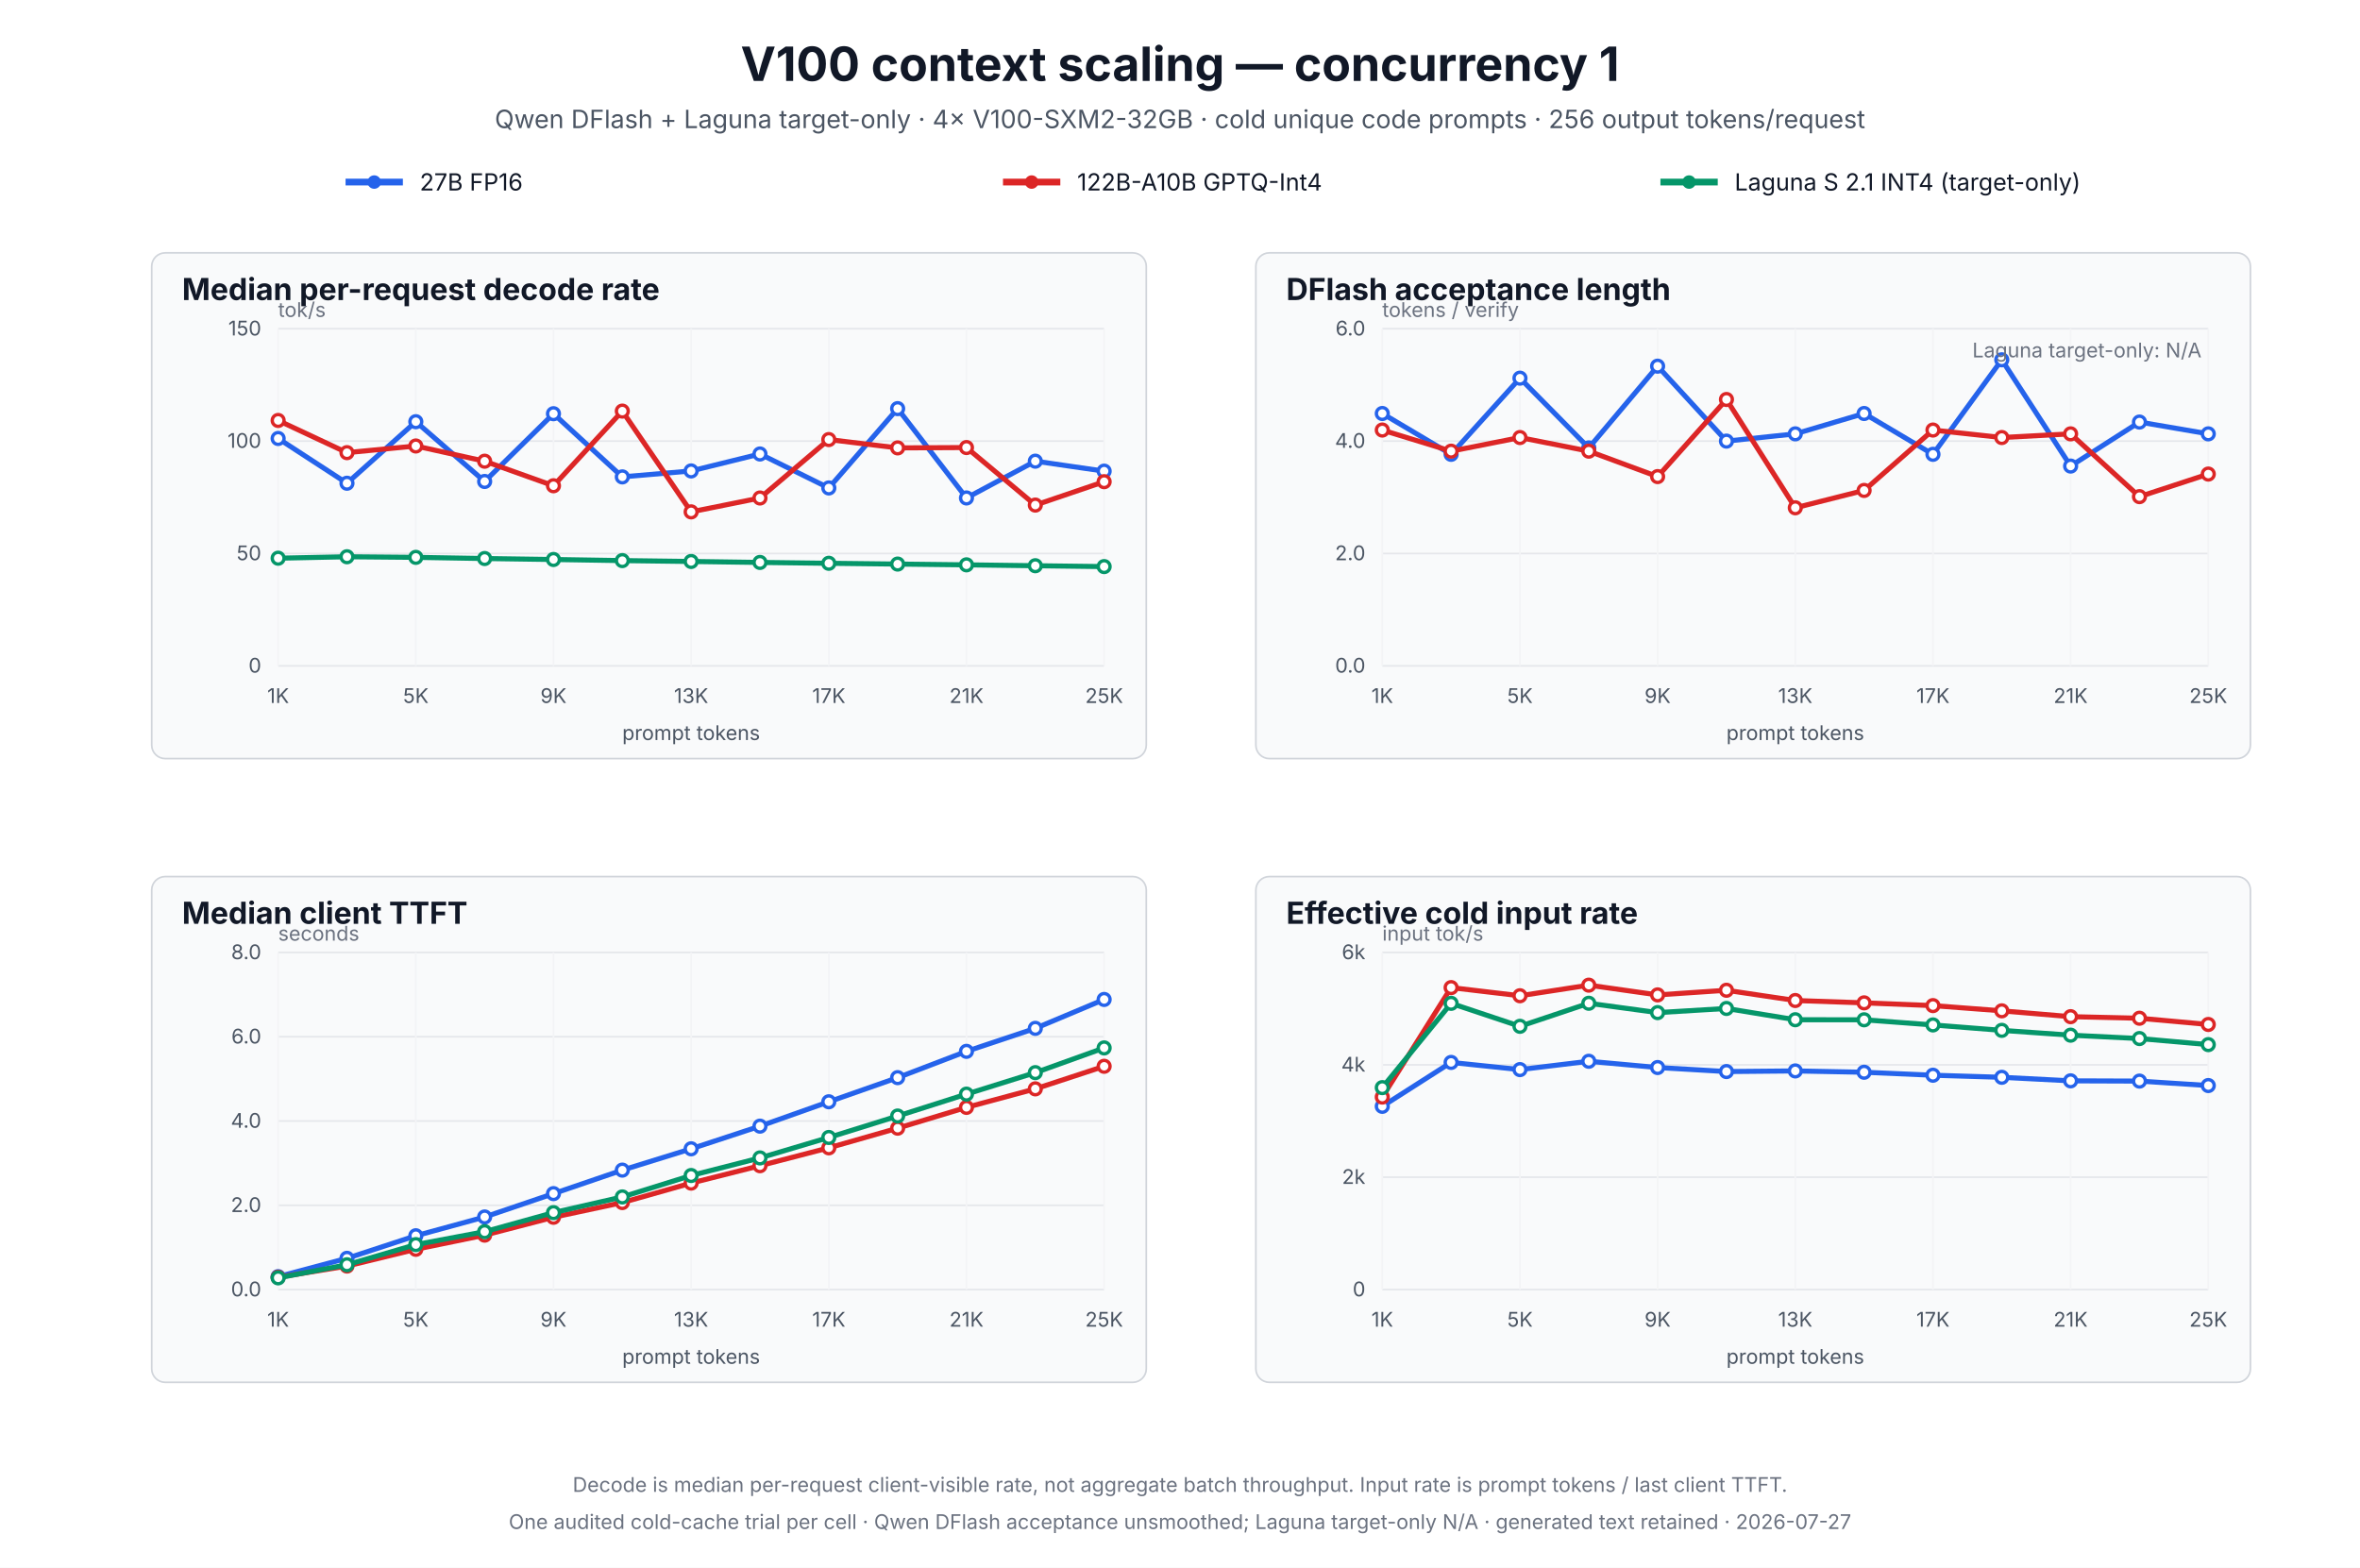
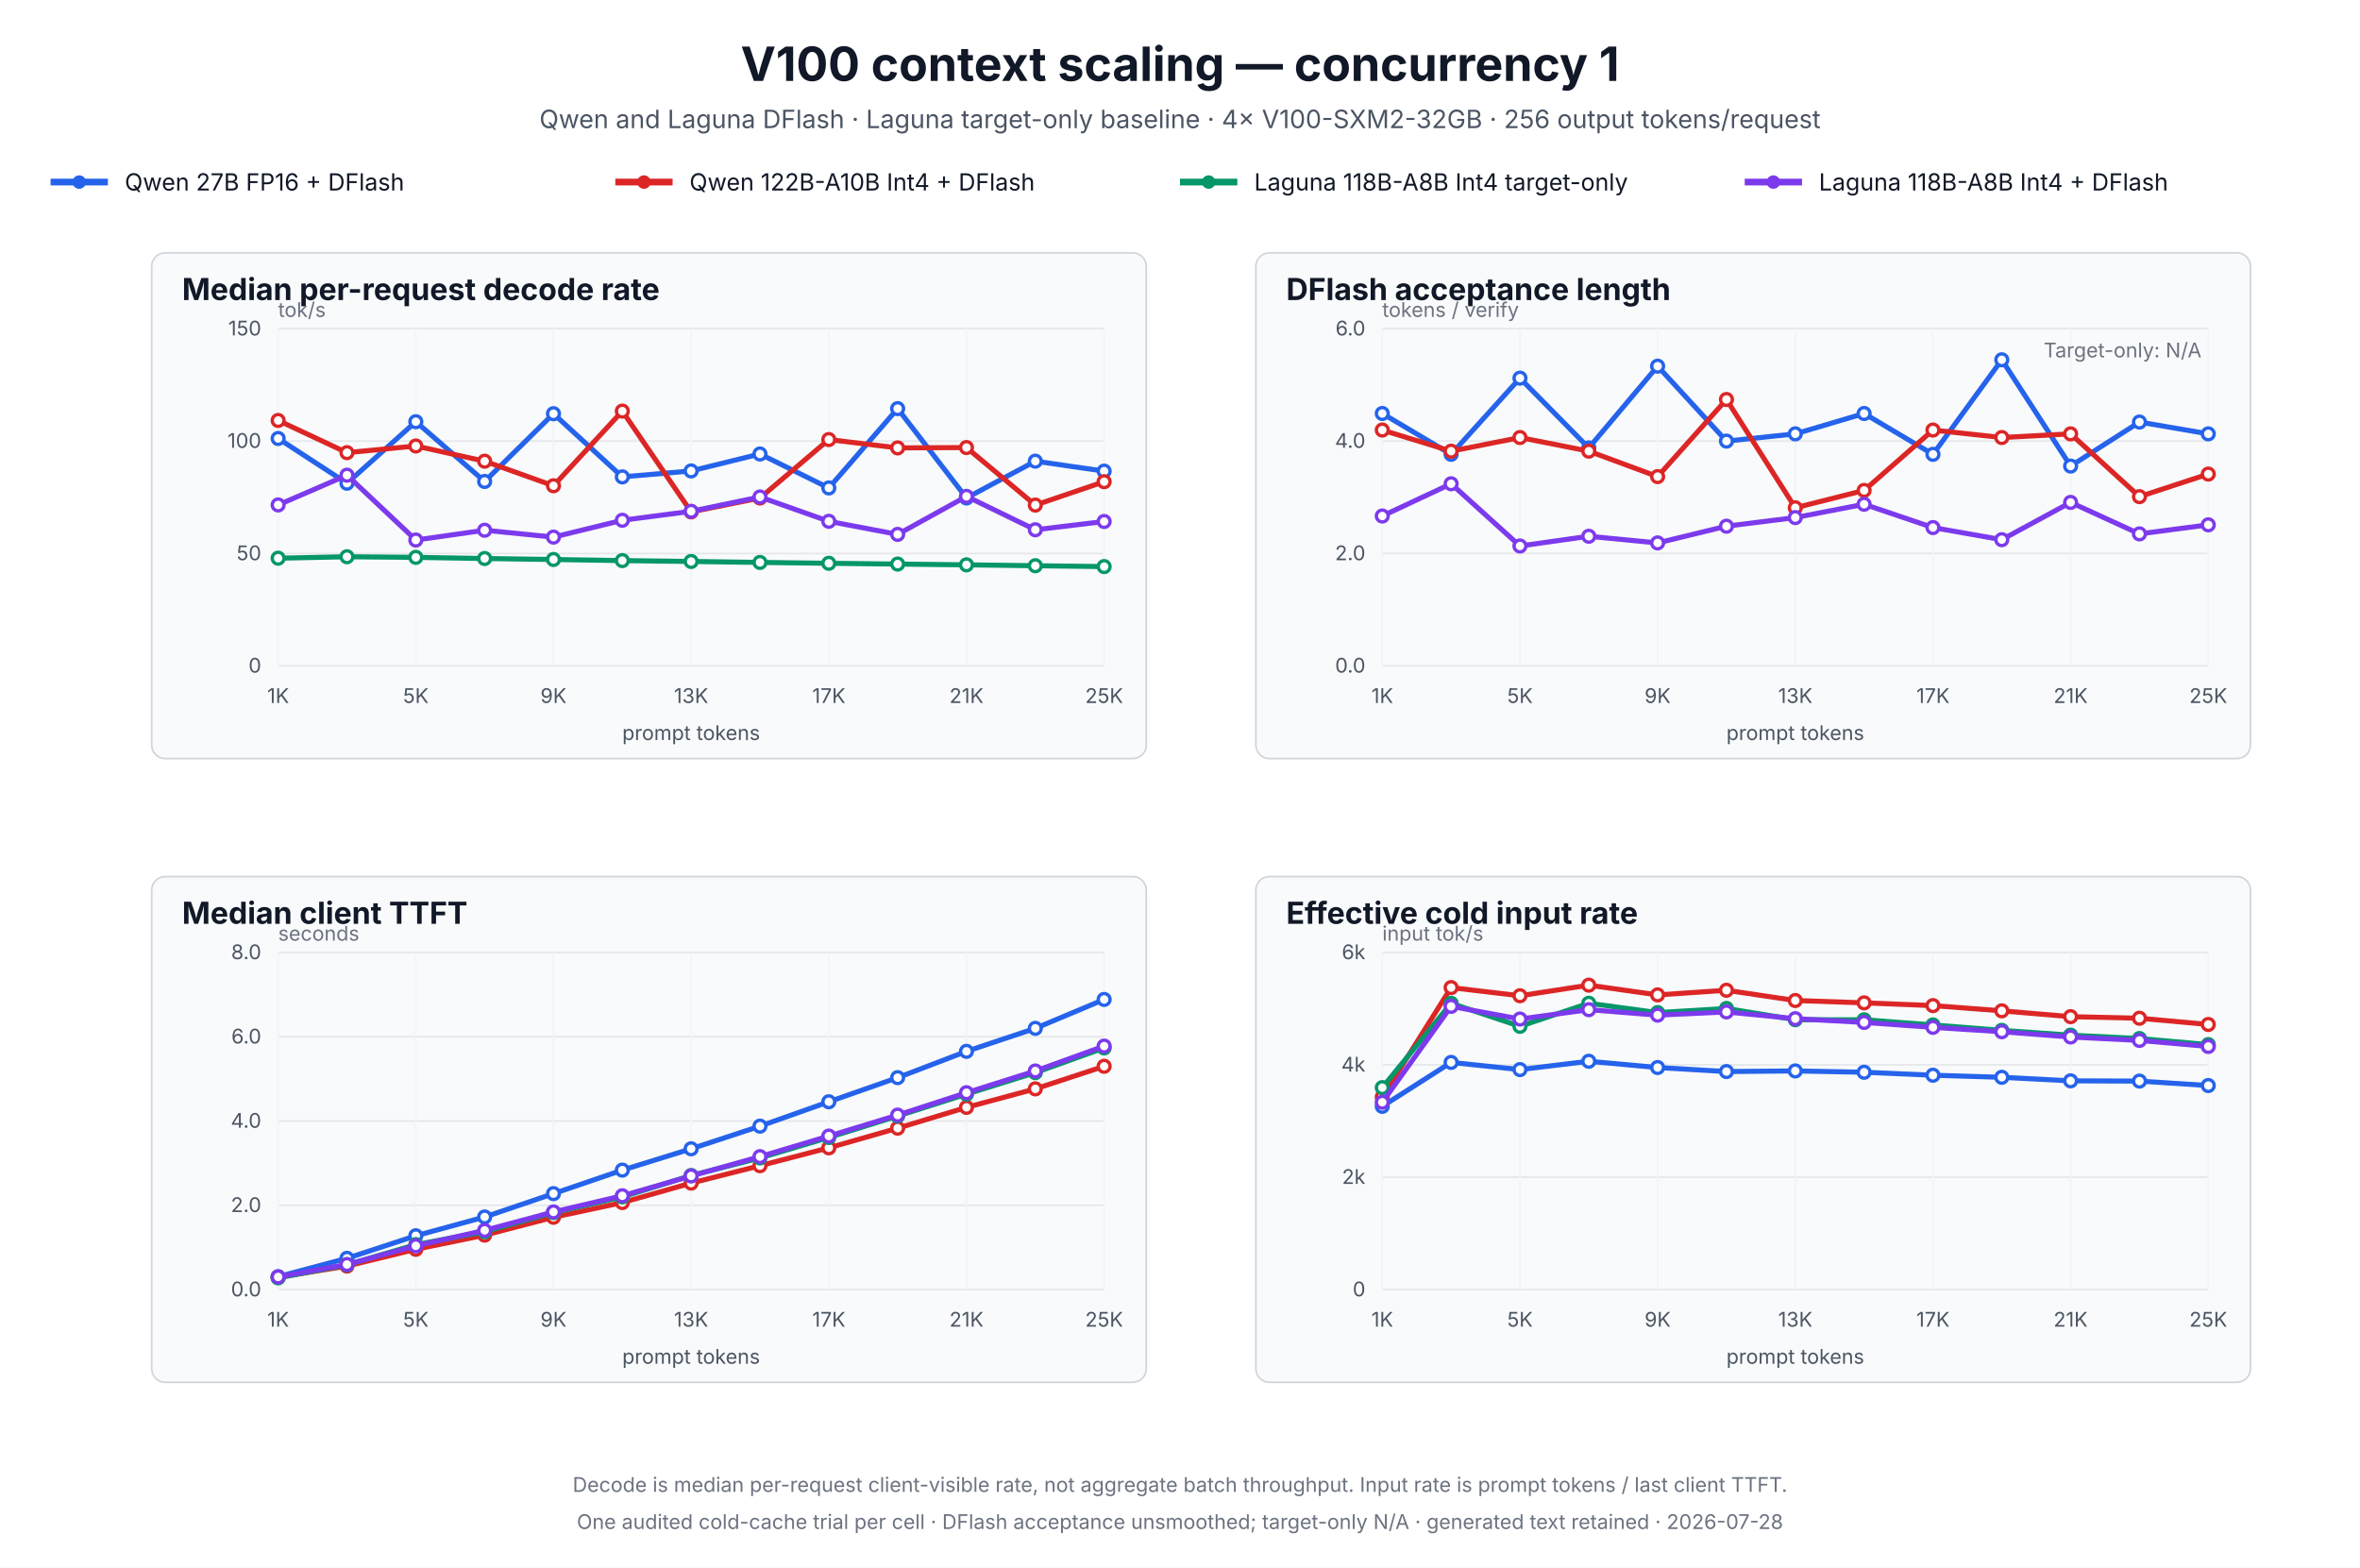
<svg xmlns="http://www.w3.org/2000/svg" width="1400" height="930" viewBox="0 0 1400 930" role="img">
  <rect width="100%" height="100%" fill="#ffffff" />
  <style>text{font-family:Inter,ui-sans-serif,system-ui,-apple-system,BlinkMacSystemFont,"Segoe UI",sans-serif;fill:#111827}.title{font-size:28px;font-weight:700}.subtitle{font-size:15px;fill:#4b5563}.panel-title{font-size:18px;font-weight:650}.axis{font-size:12px;fill:#4b5563}.unit{font-size:12px;fill:#6b7280}.footer{font-size:12px;fill:#6b7280}</style>
  <text class="title" x="700.0" y="48" text-anchor="middle">V100 context scaling — concurrency 1</text>
-   <text class="subtitle" x="700.0" y="76" text-anchor="middle">Qwen DFlash + Laguna target-only · 4× V100-SXM2-32GB · cold unique code prompts · 256 output tokens/request</text>
-   <line x1="205" y1="108" x2="239" y2="108" stroke="#2563eb" stroke-width="4" />
-   <circle cx="222" cy="108" r="4" fill="#2563eb" />
-   <text x="249" y="113" font-size="14">27B FP16</text>
-   <line x1="595" y1="108" x2="629" y2="108" stroke="#dc2626" stroke-width="4" />
-   <circle cx="612" cy="108" r="4" fill="#dc2626" />
-   <text x="639" y="113" font-size="14">122B-A10B GPTQ-Int4</text>
-   <line x1="985" y1="108" x2="1019" y2="108" stroke="#059669" stroke-width="4" />
-   <circle cx="1002" cy="108" r="4" fill="#059669" />
-   <text x="1029" y="113" font-size="14">Laguna S 2.1 INT4 (target-only)</text>
+   <text class="subtitle" x="700.0" y="76" text-anchor="middle">Qwen and Laguna DFlash · Laguna target-only baseline · 4× V100-SXM2-32GB · 256 output tokens/request</text>
+   <line x1="30" y1="108" x2="64" y2="108" stroke="#2563eb" stroke-width="4" />
+   <circle cx="47" cy="108" r="4" fill="#2563eb" />
+   <text x="74" y="113" font-size="14">Qwen 27B FP16 + DFlash</text>
+   <line x1="365" y1="108" x2="399" y2="108" stroke="#dc2626" stroke-width="4" />
+   <circle cx="382" cy="108" r="4" fill="#dc2626" />
+   <text x="409" y="113" font-size="14">Qwen 122B-A10B Int4 + DFlash</text>
+   <line x1="700" y1="108" x2="734" y2="108" stroke="#059669" stroke-width="4" />
+   <circle cx="717" cy="108" r="4" fill="#059669" />
+   <text x="744" y="113" font-size="14">Laguna 118B-A8B Int4 target-only</text>
+   <line x1="1035" y1="108" x2="1069" y2="108" stroke="#7c3aed" stroke-width="4" />
+   <circle cx="1052" cy="108" r="4" fill="#7c3aed" />
+   <text x="1079" y="113" font-size="14">Laguna 118B-A8B Int4 + DFlash</text>
  <rect x="90" y="150" width="590" height="300" rx="8" fill="#f9fafb" stroke="#d1d5db" />
  <text class="panel-title" x="108" y="178">Median per-request decode rate</text>
  <text class="unit" x="165" y="188">tok/s</text>
  <line x1="165" y1="395.00" x2="655" y2="395.00" stroke="#e5e7eb" />
  <text class="axis" x="155" y="399.00" text-anchor="end">0</text>
  <line x1="165" y1="328.33" x2="655" y2="328.33" stroke="#e5e7eb" />
  <text class="axis" x="155" y="332.33" text-anchor="end">50</text>
  <line x1="165" y1="261.67" x2="655" y2="261.67" stroke="#e5e7eb" />
  <text class="axis" x="155" y="265.67" text-anchor="end">100</text>
  <line x1="165" y1="195.00" x2="655" y2="195.00" stroke="#e5e7eb" />
  <text class="axis" x="155" y="199.00" text-anchor="end">150</text>
  <line x1="165.00" y1="195" x2="165.00" y2="395" stroke="#f3f4f6" />
  <text class="axis" x="165.00" y="417" text-anchor="middle">1K</text>
  <line x1="246.67" y1="195" x2="246.67" y2="395" stroke="#f3f4f6" />
  <text class="axis" x="246.67" y="417" text-anchor="middle">5K</text>
  <line x1="328.33" y1="195" x2="328.33" y2="395" stroke="#f3f4f6" />
  <text class="axis" x="328.33" y="417" text-anchor="middle">9K</text>
  <line x1="410.00" y1="195" x2="410.00" y2="395" stroke="#f3f4f6" />
  <text class="axis" x="410.00" y="417" text-anchor="middle">13K</text>
  <line x1="491.67" y1="195" x2="491.67" y2="395" stroke="#f3f4f6" />
  <text class="axis" x="491.67" y="417" text-anchor="middle">17K</text>
  <line x1="573.33" y1="195" x2="573.33" y2="395" stroke="#f3f4f6" />
  <text class="axis" x="573.33" y="417" text-anchor="middle">21K</text>
  <line x1="655.00" y1="195" x2="655.00" y2="395" stroke="#f3f4f6" />
  <text class="axis" x="655.00" y="417" text-anchor="middle">25K</text>
  <text class="axis" x="410.0" y="439" text-anchor="middle">prompt tokens</text>
  <path d="M 165.00 260.11 L 205.83 286.66 L 246.67 250.16 L 287.50 285.61 L 328.33 245.42 L 369.17 282.90 L 410.00 279.37 L 450.83 269.31 L 491.67 289.46 L 532.50 242.40 L 573.33 295.40 L 614.17 273.57 L 655.00 279.49" fill="none" stroke="#2563eb" stroke-width="3" stroke-linejoin="round" />
  <circle cx="165.00" cy="260.11" r="3.5" fill="#fff" stroke="#2563eb" stroke-width="2" />
  <circle cx="205.83" cy="286.66" r="3.5" fill="#fff" stroke="#2563eb" stroke-width="2" />
  <circle cx="246.67" cy="250.16" r="3.5" fill="#fff" stroke="#2563eb" stroke-width="2" />
  <circle cx="287.50" cy="285.61" r="3.5" fill="#fff" stroke="#2563eb" stroke-width="2" />
  <circle cx="328.33" cy="245.42" r="3.5" fill="#fff" stroke="#2563eb" stroke-width="2" />
  <circle cx="369.17" cy="282.90" r="3.5" fill="#fff" stroke="#2563eb" stroke-width="2" />
  <circle cx="410.00" cy="279.37" r="3.5" fill="#fff" stroke="#2563eb" stroke-width="2" />
  <circle cx="450.83" cy="269.31" r="3.5" fill="#fff" stroke="#2563eb" stroke-width="2" />
  <circle cx="491.67" cy="289.46" r="3.5" fill="#fff" stroke="#2563eb" stroke-width="2" />
  <circle cx="532.50" cy="242.40" r="3.5" fill="#fff" stroke="#2563eb" stroke-width="2" />
  <circle cx="573.33" cy="295.40" r="3.5" fill="#fff" stroke="#2563eb" stroke-width="2" />
  <circle cx="614.17" cy="273.57" r="3.5" fill="#fff" stroke="#2563eb" stroke-width="2" />
  <circle cx="655.00" cy="279.49" r="3.5" fill="#fff" stroke="#2563eb" stroke-width="2" />
  <path d="M 165.00 249.42 L 205.83 268.52 L 246.67 264.56 L 287.50 273.59 L 328.33 288.16 L 369.17 243.87 L 410.00 303.65 L 450.83 295.42 L 491.67 260.75 L 532.50 265.70 L 573.33 265.49 L 614.17 299.62 L 655.00 285.74" fill="none" stroke="#dc2626" stroke-width="3" stroke-linejoin="round" />
  <circle cx="165.00" cy="249.42" r="3.5" fill="#fff" stroke="#dc2626" stroke-width="2" />
  <circle cx="205.83" cy="268.52" r="3.5" fill="#fff" stroke="#dc2626" stroke-width="2" />
  <circle cx="246.67" cy="264.56" r="3.5" fill="#fff" stroke="#dc2626" stroke-width="2" />
  <circle cx="287.50" cy="273.59" r="3.5" fill="#fff" stroke="#dc2626" stroke-width="2" />
  <circle cx="328.33" cy="288.16" r="3.5" fill="#fff" stroke="#dc2626" stroke-width="2" />
  <circle cx="369.17" cy="243.87" r="3.5" fill="#fff" stroke="#dc2626" stroke-width="2" />
  <circle cx="410.00" cy="303.65" r="3.5" fill="#fff" stroke="#dc2626" stroke-width="2" />
  <circle cx="450.83" cy="295.42" r="3.5" fill="#fff" stroke="#dc2626" stroke-width="2" />
  <circle cx="491.67" cy="260.75" r="3.5" fill="#fff" stroke="#dc2626" stroke-width="2" />
  <circle cx="532.50" cy="265.70" r="3.5" fill="#fff" stroke="#dc2626" stroke-width="2" />
  <circle cx="573.33" cy="265.49" r="3.5" fill="#fff" stroke="#dc2626" stroke-width="2" />
  <circle cx="614.17" cy="299.62" r="3.5" fill="#fff" stroke="#dc2626" stroke-width="2" />
  <circle cx="655.00" cy="285.74" r="3.5" fill="#fff" stroke="#dc2626" stroke-width="2" />
  <path d="M 165.00 331.13 L 205.83 330.27 L 246.67 330.63 L 287.50 331.32 L 328.33 331.90 L 369.17 332.55 L 410.00 333.07 L 450.83 333.64 L 491.67 334.15 L 532.50 334.61 L 573.33 335.07 L 614.17 335.60 L 655.00 336.11" fill="none" stroke="#059669" stroke-width="3" stroke-linejoin="round" />
  <circle cx="165.00" cy="331.13" r="3.5" fill="#fff" stroke="#059669" stroke-width="2" />
  <circle cx="205.83" cy="330.27" r="3.5" fill="#fff" stroke="#059669" stroke-width="2" />
  <circle cx="246.67" cy="330.63" r="3.5" fill="#fff" stroke="#059669" stroke-width="2" />
  <circle cx="287.50" cy="331.32" r="3.5" fill="#fff" stroke="#059669" stroke-width="2" />
  <circle cx="328.33" cy="331.90" r="3.5" fill="#fff" stroke="#059669" stroke-width="2" />
  <circle cx="369.17" cy="332.55" r="3.5" fill="#fff" stroke="#059669" stroke-width="2" />
  <circle cx="410.00" cy="333.07" r="3.5" fill="#fff" stroke="#059669" stroke-width="2" />
  <circle cx="450.83" cy="333.64" r="3.5" fill="#fff" stroke="#059669" stroke-width="2" />
  <circle cx="491.67" cy="334.15" r="3.5" fill="#fff" stroke="#059669" stroke-width="2" />
  <circle cx="532.50" cy="334.61" r="3.5" fill="#fff" stroke="#059669" stroke-width="2" />
  <circle cx="573.33" cy="335.07" r="3.5" fill="#fff" stroke="#059669" stroke-width="2" />
  <circle cx="614.17" cy="335.60" r="3.5" fill="#fff" stroke="#059669" stroke-width="2" />
  <circle cx="655.00" cy="336.11" r="3.5" fill="#fff" stroke="#059669" stroke-width="2" />
+   <path d="M 165.00 299.54 L 205.83 281.88 L 246.67 320.36 L 287.50 314.54 L 328.33 318.62 L 369.17 308.63 L 410.00 303.30 L 450.83 294.81 L 491.67 309.25 L 532.50 317.01 L 573.33 294.45 L 614.17 314.27 L 655.00 309.36" fill="none" stroke="#7c3aed" stroke-width="3" stroke-linejoin="round" />
+   <circle cx="165.00" cy="299.54" r="3.5" fill="#fff" stroke="#7c3aed" stroke-width="2" />
+   <circle cx="205.83" cy="281.88" r="3.5" fill="#fff" stroke="#7c3aed" stroke-width="2" />
+   <circle cx="246.67" cy="320.36" r="3.5" fill="#fff" stroke="#7c3aed" stroke-width="2" />
+   <circle cx="287.50" cy="314.54" r="3.5" fill="#fff" stroke="#7c3aed" stroke-width="2" />
+   <circle cx="328.33" cy="318.62" r="3.5" fill="#fff" stroke="#7c3aed" stroke-width="2" />
+   <circle cx="369.17" cy="308.63" r="3.5" fill="#fff" stroke="#7c3aed" stroke-width="2" />
+   <circle cx="410.00" cy="303.30" r="3.5" fill="#fff" stroke="#7c3aed" stroke-width="2" />
+   <circle cx="450.83" cy="294.81" r="3.5" fill="#fff" stroke="#7c3aed" stroke-width="2" />
+   <circle cx="491.67" cy="309.25" r="3.5" fill="#fff" stroke="#7c3aed" stroke-width="2" />
+   <circle cx="532.50" cy="317.01" r="3.5" fill="#fff" stroke="#7c3aed" stroke-width="2" />
+   <circle cx="573.33" cy="294.45" r="3.5" fill="#fff" stroke="#7c3aed" stroke-width="2" />
+   <circle cx="614.17" cy="314.27" r="3.5" fill="#fff" stroke="#7c3aed" stroke-width="2" />
+   <circle cx="655.00" cy="309.36" r="3.5" fill="#fff" stroke="#7c3aed" stroke-width="2" />
  <rect x="745" y="150" width="590" height="300" rx="8" fill="#f9fafb" stroke="#d1d5db" />
  <text class="panel-title" x="763" y="178">DFlash acceptance length</text>
  <text class="unit" x="820" y="188">tokens / verify</text>
  <line x1="820" y1="395.00" x2="1310" y2="395.00" stroke="#e5e7eb" />
  <text class="axis" x="810" y="399.00" text-anchor="end">0.0</text>
  <line x1="820" y1="328.33" x2="1310" y2="328.33" stroke="#e5e7eb" />
  <text class="axis" x="810" y="332.33" text-anchor="end">2.0</text>
  <line x1="820" y1="261.67" x2="1310" y2="261.67" stroke="#e5e7eb" />
  <text class="axis" x="810" y="265.67" text-anchor="end">4.0</text>
  <line x1="820" y1="195.00" x2="1310" y2="195.00" stroke="#e5e7eb" />
  <text class="axis" x="810" y="199.00" text-anchor="end">6.0</text>
  <line x1="820.00" y1="195" x2="820.00" y2="395" stroke="#f3f4f6" />
  <text class="axis" x="820.00" y="417" text-anchor="middle">1K</text>
  <line x1="901.67" y1="195" x2="901.67" y2="395" stroke="#f3f4f6" />
  <text class="axis" x="901.67" y="417" text-anchor="middle">5K</text>
  <line x1="983.33" y1="195" x2="983.33" y2="395" stroke="#f3f4f6" />
  <text class="axis" x="983.33" y="417" text-anchor="middle">9K</text>
  <line x1="1065.00" y1="195" x2="1065.00" y2="395" stroke="#f3f4f6" />
  <text class="axis" x="1065.00" y="417" text-anchor="middle">13K</text>
  <line x1="1146.67" y1="195" x2="1146.67" y2="395" stroke="#f3f4f6" />
  <text class="axis" x="1146.67" y="417" text-anchor="middle">17K</text>
  <line x1="1228.33" y1="195" x2="1228.33" y2="395" stroke="#f3f4f6" />
  <text class="axis" x="1228.33" y="417" text-anchor="middle">21K</text>
  <line x1="1310.00" y1="195" x2="1310.00" y2="395" stroke="#f3f4f6" />
  <text class="axis" x="1310.00" y="417" text-anchor="middle">25K</text>
  <text class="axis" x="1065.0" y="439" text-anchor="middle">prompt tokens</text>
  <path d="M 820.00 245.29 L 860.83 269.51 L 901.67 224.33 L 942.50 265.71 L 983.33 217.22 L 1024.17 261.67 L 1065.00 257.37 L 1105.83 245.29 L 1146.67 269.51 L 1187.50 213.44 L 1228.33 276.48 L 1269.17 250.37 L 1310.00 257.37" fill="none" stroke="#2563eb" stroke-width="3" stroke-linejoin="round" />
  <circle cx="820.00" cy="245.29" r="3.5" fill="#fff" stroke="#2563eb" stroke-width="2" />
  <circle cx="860.83" cy="269.51" r="3.5" fill="#fff" stroke="#2563eb" stroke-width="2" />
  <circle cx="901.67" cy="224.33" r="3.5" fill="#fff" stroke="#2563eb" stroke-width="2" />
  <circle cx="942.50" cy="265.71" r="3.5" fill="#fff" stroke="#2563eb" stroke-width="2" />
  <circle cx="983.33" cy="217.22" r="3.5" fill="#fff" stroke="#2563eb" stroke-width="2" />
  <circle cx="1024.17" cy="261.67" r="3.5" fill="#fff" stroke="#2563eb" stroke-width="2" />
  <circle cx="1065.00" cy="257.37" r="3.5" fill="#fff" stroke="#2563eb" stroke-width="2" />
  <circle cx="1105.83" cy="245.29" r="3.5" fill="#fff" stroke="#2563eb" stroke-width="2" />
  <circle cx="1146.67" cy="269.51" r="3.5" fill="#fff" stroke="#2563eb" stroke-width="2" />
  <circle cx="1187.50" cy="213.44" r="3.5" fill="#fff" stroke="#2563eb" stroke-width="2" />
  <circle cx="1228.33" cy="276.48" r="3.5" fill="#fff" stroke="#2563eb" stroke-width="2" />
  <circle cx="1269.17" cy="250.37" r="3.5" fill="#fff" stroke="#2563eb" stroke-width="2" />
  <circle cx="1310.00" cy="257.37" r="3.5" fill="#fff" stroke="#2563eb" stroke-width="2" />
  <path d="M 820.00 255.11 L 860.83 267.64 L 901.67 259.55 L 942.50 267.64 L 983.33 282.72 L 1024.17 236.98 L 1065.00 301.23 L 1105.83 290.93 L 1146.67 255.11 L 1187.50 259.55 L 1228.33 257.37 L 1269.17 294.61 L 1310.00 281.22" fill="none" stroke="#dc2626" stroke-width="3" stroke-linejoin="round" />
  <circle cx="820.00" cy="255.11" r="3.5" fill="#fff" stroke="#dc2626" stroke-width="2" />
  <circle cx="860.83" cy="267.64" r="3.5" fill="#fff" stroke="#dc2626" stroke-width="2" />
  <circle cx="901.67" cy="259.55" r="3.5" fill="#fff" stroke="#dc2626" stroke-width="2" />
  <circle cx="942.50" cy="267.64" r="3.5" fill="#fff" stroke="#dc2626" stroke-width="2" />
  <circle cx="983.33" cy="282.72" r="3.5" fill="#fff" stroke="#dc2626" stroke-width="2" />
  <circle cx="1024.17" cy="236.98" r="3.5" fill="#fff" stroke="#dc2626" stroke-width="2" />
  <circle cx="1065.00" cy="301.23" r="3.5" fill="#fff" stroke="#dc2626" stroke-width="2" />
  <circle cx="1105.83" cy="290.93" r="3.5" fill="#fff" stroke="#dc2626" stroke-width="2" />
  <circle cx="1146.67" cy="255.11" r="3.5" fill="#fff" stroke="#dc2626" stroke-width="2" />
  <circle cx="1187.50" cy="259.55" r="3.5" fill="#fff" stroke="#dc2626" stroke-width="2" />
  <circle cx="1228.33" cy="257.37" r="3.5" fill="#fff" stroke="#dc2626" stroke-width="2" />
  <circle cx="1269.17" cy="294.61" r="3.5" fill="#fff" stroke="#dc2626" stroke-width="2" />
  <circle cx="1310.00" cy="281.22" r="3.5" fill="#fff" stroke="#dc2626" stroke-width="2" />
-   <text class="unit" x="1306" y="212" text-anchor="end">Laguna target-only: N/A</text>
+   <path d="M 820.00 306.11 L 860.83 286.98 L 901.67 323.89 L 942.50 318.12 L 983.33 322.07 L 1024.17 312.15 L 1065.00 307.03 L 1105.83 299.12 L 1146.67 312.95 L 1187.50 320.15 L 1228.33 298.03 L 1269.17 316.71 L 1310.00 311.34" fill="none" stroke="#7c3aed" stroke-width="3" stroke-linejoin="round" />
+   <circle cx="820.00" cy="306.11" r="3.5" fill="#fff" stroke="#7c3aed" stroke-width="2" />
+   <circle cx="860.83" cy="286.98" r="3.5" fill="#fff" stroke="#7c3aed" stroke-width="2" />
+   <circle cx="901.67" cy="323.89" r="3.5" fill="#fff" stroke="#7c3aed" stroke-width="2" />
+   <circle cx="942.50" cy="318.12" r="3.5" fill="#fff" stroke="#7c3aed" stroke-width="2" />
+   <circle cx="983.33" cy="322.07" r="3.5" fill="#fff" stroke="#7c3aed" stroke-width="2" />
+   <circle cx="1024.17" cy="312.15" r="3.5" fill="#fff" stroke="#7c3aed" stroke-width="2" />
+   <circle cx="1065.00" cy="307.03" r="3.5" fill="#fff" stroke="#7c3aed" stroke-width="2" />
+   <circle cx="1105.83" cy="299.12" r="3.5" fill="#fff" stroke="#7c3aed" stroke-width="2" />
+   <circle cx="1146.67" cy="312.95" r="3.5" fill="#fff" stroke="#7c3aed" stroke-width="2" />
+   <circle cx="1187.50" cy="320.15" r="3.5" fill="#fff" stroke="#7c3aed" stroke-width="2" />
+   <circle cx="1228.33" cy="298.03" r="3.5" fill="#fff" stroke="#7c3aed" stroke-width="2" />
+   <circle cx="1269.17" cy="316.71" r="3.5" fill="#fff" stroke="#7c3aed" stroke-width="2" />
+   <circle cx="1310.00" cy="311.34" r="3.5" fill="#fff" stroke="#7c3aed" stroke-width="2" />
+   <text class="unit" x="1306" y="212" text-anchor="end">Target-only: N/A</text>
  <rect x="90" y="520" width="590" height="300" rx="8" fill="#f9fafb" stroke="#d1d5db" />
  <text class="panel-title" x="108" y="548">Median client TTFT</text>
  <text class="unit" x="165" y="558">seconds</text>
  <line x1="165" y1="765.00" x2="655" y2="765.00" stroke="#e5e7eb" />
  <text class="axis" x="155" y="769.00" text-anchor="end">0.0</text>
  <line x1="165" y1="715.00" x2="655" y2="715.00" stroke="#e5e7eb" />
  <text class="axis" x="155" y="719.00" text-anchor="end">2.0</text>
  <line x1="165" y1="665.00" x2="655" y2="665.00" stroke="#e5e7eb" />
  <text class="axis" x="155" y="669.00" text-anchor="end">4.0</text>
  <line x1="165" y1="615.00" x2="655" y2="615.00" stroke="#e5e7eb" />
  <text class="axis" x="155" y="619.00" text-anchor="end">6.0</text>
  <line x1="165" y1="565.00" x2="655" y2="565.00" stroke="#e5e7eb" />
  <text class="axis" x="155" y="569.00" text-anchor="end">8.0</text>
  <line x1="165.00" y1="565" x2="165.00" y2="765" stroke="#f3f4f6" />
  <text class="axis" x="165.00" y="787" text-anchor="middle">1K</text>
  <line x1="246.67" y1="565" x2="246.67" y2="765" stroke="#f3f4f6" />
  <text class="axis" x="246.67" y="787" text-anchor="middle">5K</text>
  <line x1="328.33" y1="565" x2="328.33" y2="765" stroke="#f3f4f6" />
  <text class="axis" x="328.33" y="787" text-anchor="middle">9K</text>
  <line x1="410.00" y1="565" x2="410.00" y2="765" stroke="#f3f4f6" />
  <text class="axis" x="410.00" y="787" text-anchor="middle">13K</text>
  <line x1="491.67" y1="565" x2="491.67" y2="765" stroke="#f3f4f6" />
  <text class="axis" x="491.67" y="787" text-anchor="middle">17K</text>
  <line x1="573.33" y1="565" x2="573.33" y2="765" stroke="#f3f4f6" />
  <text class="axis" x="573.33" y="787" text-anchor="middle">21K</text>
  <line x1="655.00" y1="565" x2="655.00" y2="765" stroke="#f3f4f6" />
  <text class="axis" x="655.00" y="787" text-anchor="middle">25K</text>
  <text class="axis" x="410.0" y="809" text-anchor="middle">prompt tokens</text>
  <path d="M 165.00 757.33 L 205.83 746.45 L 246.67 733.07 L 287.50 721.93 L 328.33 708.07 L 369.17 694.13 L 410.00 681.48 L 450.83 668.05 L 491.67 653.59 L 532.50 639.27 L 573.33 623.67 L 614.17 610.03 L 655.00 592.89" fill="none" stroke="#2563eb" stroke-width="3" stroke-linejoin="round" />
  <circle cx="165.00" cy="757.33" r="3.5" fill="#fff" stroke="#2563eb" stroke-width="2" />
  <circle cx="205.83" cy="746.45" r="3.5" fill="#fff" stroke="#2563eb" stroke-width="2" />
  <circle cx="246.67" cy="733.07" r="3.5" fill="#fff" stroke="#2563eb" stroke-width="2" />
  <circle cx="287.50" cy="721.93" r="3.5" fill="#fff" stroke="#2563eb" stroke-width="2" />
  <circle cx="328.33" cy="708.07" r="3.5" fill="#fff" stroke="#2563eb" stroke-width="2" />
  <circle cx="369.17" cy="694.13" r="3.5" fill="#fff" stroke="#2563eb" stroke-width="2" />
  <circle cx="410.00" cy="681.48" r="3.5" fill="#fff" stroke="#2563eb" stroke-width="2" />
  <circle cx="450.83" cy="668.05" r="3.5" fill="#fff" stroke="#2563eb" stroke-width="2" />
  <circle cx="491.67" cy="653.59" r="3.5" fill="#fff" stroke="#2563eb" stroke-width="2" />
  <circle cx="532.50" cy="639.27" r="3.5" fill="#fff" stroke="#2563eb" stroke-width="2" />
  <circle cx="573.33" cy="623.67" r="3.5" fill="#fff" stroke="#2563eb" stroke-width="2" />
  <circle cx="614.17" cy="610.03" r="3.5" fill="#fff" stroke="#2563eb" stroke-width="2" />
  <circle cx="655.00" cy="592.89" r="3.5" fill="#fff" stroke="#2563eb" stroke-width="2" />
  <path d="M 165.00 757.70 L 205.83 751.04 L 246.67 741.10 L 287.50 732.70 L 328.33 722.10 L 369.17 713.37 L 410.00 701.82 L 450.83 691.51 L 491.67 680.91 L 532.50 669.25 L 573.33 656.91 L 614.17 645.93 L 655.00 632.53" fill="none" stroke="#dc2626" stroke-width="3" stroke-linejoin="round" />
  <circle cx="165.00" cy="757.70" r="3.5" fill="#fff" stroke="#dc2626" stroke-width="2" />
  <circle cx="205.83" cy="751.04" r="3.5" fill="#fff" stroke="#dc2626" stroke-width="2" />
  <circle cx="246.67" cy="741.10" r="3.5" fill="#fff" stroke="#dc2626" stroke-width="2" />
  <circle cx="287.50" cy="732.70" r="3.5" fill="#fff" stroke="#dc2626" stroke-width="2" />
  <circle cx="328.33" cy="722.10" r="3.5" fill="#fff" stroke="#dc2626" stroke-width="2" />
  <circle cx="369.17" cy="713.37" r="3.5" fill="#fff" stroke="#dc2626" stroke-width="2" />
  <circle cx="410.00" cy="701.82" r="3.5" fill="#fff" stroke="#dc2626" stroke-width="2" />
  <circle cx="450.83" cy="691.51" r="3.5" fill="#fff" stroke="#dc2626" stroke-width="2" />
  <circle cx="491.67" cy="680.91" r="3.5" fill="#fff" stroke="#dc2626" stroke-width="2" />
  <circle cx="532.50" cy="669.25" r="3.5" fill="#fff" stroke="#dc2626" stroke-width="2" />
  <circle cx="573.33" cy="656.91" r="3.5" fill="#fff" stroke="#dc2626" stroke-width="2" />
  <circle cx="614.17" cy="645.93" r="3.5" fill="#fff" stroke="#dc2626" stroke-width="2" />
  <circle cx="655.00" cy="632.53" r="3.5" fill="#fff" stroke="#dc2626" stroke-width="2" />
  <path d="M 165.00 758.04 L 205.83 750.28 L 246.67 738.32 L 287.50 730.66 L 328.33 719.35 L 369.17 710.04 L 410.00 697.33 L 450.83 686.90 L 491.67 674.76 L 532.50 662.04 L 573.33 649.05 L 614.17 636.30 L 655.00 621.64" fill="none" stroke="#059669" stroke-width="3" stroke-linejoin="round" />
  <circle cx="165.00" cy="758.04" r="3.5" fill="#fff" stroke="#059669" stroke-width="2" />
  <circle cx="205.83" cy="750.28" r="3.5" fill="#fff" stroke="#059669" stroke-width="2" />
  <circle cx="246.67" cy="738.32" r="3.5" fill="#fff" stroke="#059669" stroke-width="2" />
  <circle cx="287.50" cy="730.66" r="3.5" fill="#fff" stroke="#059669" stroke-width="2" />
  <circle cx="328.33" cy="719.35" r="3.5" fill="#fff" stroke="#059669" stroke-width="2" />
  <circle cx="369.17" cy="710.04" r="3.5" fill="#fff" stroke="#059669" stroke-width="2" />
  <circle cx="410.00" cy="697.33" r="3.5" fill="#fff" stroke="#059669" stroke-width="2" />
  <circle cx="450.83" cy="686.90" r="3.5" fill="#fff" stroke="#059669" stroke-width="2" />
  <circle cx="491.67" cy="674.76" r="3.5" fill="#fff" stroke="#059669" stroke-width="2" />
  <circle cx="532.50" cy="662.04" r="3.5" fill="#fff" stroke="#059669" stroke-width="2" />
  <circle cx="573.33" cy="649.05" r="3.5" fill="#fff" stroke="#059669" stroke-width="2" />
  <circle cx="614.17" cy="636.30" r="3.5" fill="#fff" stroke="#059669" stroke-width="2" />
  <circle cx="655.00" cy="621.64" r="3.5" fill="#fff" stroke="#059669" stroke-width="2" />
+   <path d="M 165.00 757.50 L 205.83 750.12 L 246.67 739.04 L 287.50 729.87 L 328.33 718.93 L 369.17 709.35 L 410.00 697.59 L 450.83 686.13 L 491.67 673.93 L 532.50 661.49 L 573.33 648.21 L 614.17 635.32 L 655.00 620.56" fill="none" stroke="#7c3aed" stroke-width="3" stroke-linejoin="round" />
+   <circle cx="165.00" cy="757.50" r="3.5" fill="#fff" stroke="#7c3aed" stroke-width="2" />
+   <circle cx="205.83" cy="750.12" r="3.5" fill="#fff" stroke="#7c3aed" stroke-width="2" />
+   <circle cx="246.67" cy="739.04" r="3.5" fill="#fff" stroke="#7c3aed" stroke-width="2" />
+   <circle cx="287.50" cy="729.87" r="3.5" fill="#fff" stroke="#7c3aed" stroke-width="2" />
+   <circle cx="328.33" cy="718.93" r="3.5" fill="#fff" stroke="#7c3aed" stroke-width="2" />
+   <circle cx="369.17" cy="709.35" r="3.5" fill="#fff" stroke="#7c3aed" stroke-width="2" />
+   <circle cx="410.00" cy="697.59" r="3.5" fill="#fff" stroke="#7c3aed" stroke-width="2" />
+   <circle cx="450.83" cy="686.13" r="3.5" fill="#fff" stroke="#7c3aed" stroke-width="2" />
+   <circle cx="491.67" cy="673.93" r="3.5" fill="#fff" stroke="#7c3aed" stroke-width="2" />
+   <circle cx="532.50" cy="661.49" r="3.5" fill="#fff" stroke="#7c3aed" stroke-width="2" />
+   <circle cx="573.33" cy="648.21" r="3.5" fill="#fff" stroke="#7c3aed" stroke-width="2" />
+   <circle cx="614.17" cy="635.32" r="3.5" fill="#fff" stroke="#7c3aed" stroke-width="2" />
+   <circle cx="655.00" cy="620.56" r="3.5" fill="#fff" stroke="#7c3aed" stroke-width="2" />
  <rect x="745" y="520" width="590" height="300" rx="8" fill="#f9fafb" stroke="#d1d5db" />
  <text class="panel-title" x="763" y="548">Effective cold input rate</text>
  <text class="unit" x="820" y="558">input tok/s</text>
  <line x1="820" y1="765.00" x2="1310" y2="765.00" stroke="#e5e7eb" />
  <text class="axis" x="810" y="769.00" text-anchor="end">0</text>
  <line x1="820" y1="698.33" x2="1310" y2="698.33" stroke="#e5e7eb" />
  <text class="axis" x="810" y="702.33" text-anchor="end">2k</text>
  <line x1="820" y1="631.67" x2="1310" y2="631.67" stroke="#e5e7eb" />
  <text class="axis" x="810" y="635.67" text-anchor="end">4k</text>
  <line x1="820" y1="565.00" x2="1310" y2="565.00" stroke="#e5e7eb" />
  <text class="axis" x="810" y="569.00" text-anchor="end">6k</text>
  <line x1="820.00" y1="565" x2="820.00" y2="765" stroke="#f3f4f6" />
  <text class="axis" x="820.00" y="787" text-anchor="middle">1K</text>
  <line x1="901.67" y1="565" x2="901.67" y2="765" stroke="#f3f4f6" />
  <text class="axis" x="901.67" y="787" text-anchor="middle">5K</text>
  <line x1="983.33" y1="565" x2="983.33" y2="765" stroke="#f3f4f6" />
  <text class="axis" x="983.33" y="787" text-anchor="middle">9K</text>
  <line x1="1065.00" y1="565" x2="1065.00" y2="765" stroke="#f3f4f6" />
  <text class="axis" x="1065.00" y="787" text-anchor="middle">13K</text>
  <line x1="1146.67" y1="565" x2="1146.67" y2="765" stroke="#f3f4f6" />
  <text class="axis" x="1146.67" y="787" text-anchor="middle">17K</text>
  <line x1="1228.33" y1="565" x2="1228.33" y2="765" stroke="#f3f4f6" />
  <text class="axis" x="1228.33" y="787" text-anchor="middle">21K</text>
  <line x1="1310.00" y1="565" x2="1310.00" y2="765" stroke="#f3f4f6" />
  <text class="axis" x="1310.00" y="787" text-anchor="middle">25K</text>
  <text class="axis" x="1065.0" y="809" text-anchor="middle">prompt tokens</text>
  <path d="M 820.00 656.29 L 860.83 630.24 L 901.67 634.50 L 942.50 629.56 L 983.33 633.27 L 1024.17 635.66 L 1065.00 635.29 L 1105.83 636.07 L 1146.67 637.84 L 1187.50 639.07 L 1228.33 641.17 L 1269.17 641.32 L 1310.00 643.96" fill="none" stroke="#2563eb" stroke-width="3" stroke-linejoin="round" />
  <circle cx="820.00" cy="656.29" r="3.5" fill="#fff" stroke="#2563eb" stroke-width="2" />
  <circle cx="860.83" cy="630.24" r="3.5" fill="#fff" stroke="#2563eb" stroke-width="2" />
  <circle cx="901.67" cy="634.50" r="3.5" fill="#fff" stroke="#2563eb" stroke-width="2" />
  <circle cx="942.50" cy="629.56" r="3.5" fill="#fff" stroke="#2563eb" stroke-width="2" />
  <circle cx="983.33" cy="633.27" r="3.5" fill="#fff" stroke="#2563eb" stroke-width="2" />
  <circle cx="1024.17" cy="635.66" r="3.5" fill="#fff" stroke="#2563eb" stroke-width="2" />
  <circle cx="1065.00" cy="635.29" r="3.5" fill="#fff" stroke="#2563eb" stroke-width="2" />
  <circle cx="1105.83" cy="636.07" r="3.5" fill="#fff" stroke="#2563eb" stroke-width="2" />
  <circle cx="1146.67" cy="637.84" r="3.5" fill="#fff" stroke="#2563eb" stroke-width="2" />
  <circle cx="1187.50" cy="639.07" r="3.5" fill="#fff" stroke="#2563eb" stroke-width="2" />
  <circle cx="1228.33" cy="641.17" r="3.5" fill="#fff" stroke="#2563eb" stroke-width="2" />
  <circle cx="1269.17" cy="641.32" r="3.5" fill="#fff" stroke="#2563eb" stroke-width="2" />
  <circle cx="1310.00" cy="643.96" r="3.5" fill="#fff" stroke="#2563eb" stroke-width="2" />
  <path d="M 820.00 650.79 L 860.83 585.86 L 901.67 590.69 L 942.50 584.41 L 983.33 590.19 L 1024.17 587.44 L 1065.00 593.52 L 1105.83 594.91 L 1146.67 596.54 L 1187.50 599.64 L 1228.33 603.10 L 1269.17 604.03 L 1310.00 607.73" fill="none" stroke="#dc2626" stroke-width="3" stroke-linejoin="round" />
  <circle cx="820.00" cy="650.79" r="3.5" fill="#fff" stroke="#dc2626" stroke-width="2" />
  <circle cx="860.83" cy="585.86" r="3.5" fill="#fff" stroke="#dc2626" stroke-width="2" />
  <circle cx="901.67" cy="590.69" r="3.5" fill="#fff" stroke="#dc2626" stroke-width="2" />
  <circle cx="942.50" cy="584.41" r="3.5" fill="#fff" stroke="#dc2626" stroke-width="2" />
  <circle cx="983.33" cy="590.19" r="3.5" fill="#fff" stroke="#dc2626" stroke-width="2" />
  <circle cx="1024.17" cy="587.44" r="3.5" fill="#fff" stroke="#dc2626" stroke-width="2" />
  <circle cx="1065.00" cy="593.52" r="3.5" fill="#fff" stroke="#dc2626" stroke-width="2" />
  <circle cx="1105.83" cy="594.91" r="3.5" fill="#fff" stroke="#dc2626" stroke-width="2" />
  <circle cx="1146.67" cy="596.54" r="3.5" fill="#fff" stroke="#dc2626" stroke-width="2" />
  <circle cx="1187.50" cy="599.64" r="3.5" fill="#fff" stroke="#dc2626" stroke-width="2" />
  <circle cx="1228.33" cy="603.10" r="3.5" fill="#fff" stroke="#dc2626" stroke-width="2" />
  <circle cx="1269.17" cy="604.03" r="3.5" fill="#fff" stroke="#dc2626" stroke-width="2" />
  <circle cx="1310.00" cy="607.73" r="3.5" fill="#fff" stroke="#dc2626" stroke-width="2" />
  <path d="M 820.00 645.20 L 860.83 595.19 L 901.67 608.82 L 942.50 595.15 L 983.33 600.70 L 1024.17 598.23 L 1065.00 604.92 L 1105.83 604.96 L 1146.67 608.01 L 1187.50 611.22 L 1228.33 614.08 L 1269.17 616.08 L 1310.00 619.68" fill="none" stroke="#059669" stroke-width="3" stroke-linejoin="round" />
  <circle cx="820.00" cy="645.20" r="3.5" fill="#fff" stroke="#059669" stroke-width="2" />
  <circle cx="860.83" cy="595.19" r="3.5" fill="#fff" stroke="#059669" stroke-width="2" />
  <circle cx="901.67" cy="608.82" r="3.5" fill="#fff" stroke="#059669" stroke-width="2" />
  <circle cx="942.50" cy="595.15" r="3.5" fill="#fff" stroke="#059669" stroke-width="2" />
  <circle cx="983.33" cy="600.70" r="3.5" fill="#fff" stroke="#059669" stroke-width="2" />
  <circle cx="1024.17" cy="598.23" r="3.5" fill="#fff" stroke="#059669" stroke-width="2" />
  <circle cx="1065.00" cy="604.92" r="3.5" fill="#fff" stroke="#059669" stroke-width="2" />
  <circle cx="1105.83" cy="604.96" r="3.5" fill="#fff" stroke="#059669" stroke-width="2" />
  <circle cx="1146.67" cy="608.01" r="3.5" fill="#fff" stroke="#059669" stroke-width="2" />
  <circle cx="1187.50" cy="611.22" r="3.5" fill="#fff" stroke="#059669" stroke-width="2" />
  <circle cx="1228.33" cy="614.08" r="3.5" fill="#fff" stroke="#059669" stroke-width="2" />
  <circle cx="1269.17" cy="616.08" r="3.5" fill="#fff" stroke="#059669" stroke-width="2" />
  <circle cx="1310.00" cy="619.68" r="3.5" fill="#fff" stroke="#059669" stroke-width="2" />
+   <path d="M 820.00 653.86 L 860.83 596.99 L 901.67 604.51 L 942.50 598.95 L 983.33 602.19 L 1024.17 600.29 L 1065.00 604.30 L 1105.83 606.52 L 1146.67 609.44 L 1187.50 612.04 L 1228.33 615.15 L 1269.17 617.20 L 1310.00 620.77" fill="none" stroke="#7c3aed" stroke-width="3" stroke-linejoin="round" />
+   <circle cx="820.00" cy="653.86" r="3.5" fill="#fff" stroke="#7c3aed" stroke-width="2" />
+   <circle cx="860.83" cy="596.99" r="3.5" fill="#fff" stroke="#7c3aed" stroke-width="2" />
+   <circle cx="901.67" cy="604.51" r="3.5" fill="#fff" stroke="#7c3aed" stroke-width="2" />
+   <circle cx="942.50" cy="598.95" r="3.5" fill="#fff" stroke="#7c3aed" stroke-width="2" />
+   <circle cx="983.33" cy="602.19" r="3.5" fill="#fff" stroke="#7c3aed" stroke-width="2" />
+   <circle cx="1024.17" cy="600.29" r="3.5" fill="#fff" stroke="#7c3aed" stroke-width="2" />
+   <circle cx="1065.00" cy="604.30" r="3.5" fill="#fff" stroke="#7c3aed" stroke-width="2" />
+   <circle cx="1105.83" cy="606.52" r="3.5" fill="#fff" stroke="#7c3aed" stroke-width="2" />
+   <circle cx="1146.67" cy="609.44" r="3.5" fill="#fff" stroke="#7c3aed" stroke-width="2" />
+   <circle cx="1187.50" cy="612.04" r="3.5" fill="#fff" stroke="#7c3aed" stroke-width="2" />
+   <circle cx="1228.33" cy="615.15" r="3.5" fill="#fff" stroke="#7c3aed" stroke-width="2" />
+   <circle cx="1269.17" cy="617.20" r="3.5" fill="#fff" stroke="#7c3aed" stroke-width="2" />
+   <circle cx="1310.00" cy="620.77" r="3.5" fill="#fff" stroke="#7c3aed" stroke-width="2" />
  <text class="footer" x="700.0" y="885" text-anchor="middle">Decode is median per-request client-visible rate, not aggregate batch throughput. Input rate is prompt tokens / last client TTFT.</text>
-   <text class="footer" x="700.0" y="907" text-anchor="middle">One audited cold-cache trial per cell · Qwen DFlash acceptance unsmoothed; Laguna target-only N/A · generated text retained · 2026-07-27</text>
+   <text class="footer" x="700.0" y="907" text-anchor="middle">One audited cold-cache trial per cell · DFlash acceptance unsmoothed; target-only N/A · generated text retained · 2026-07-28</text>
</svg>
